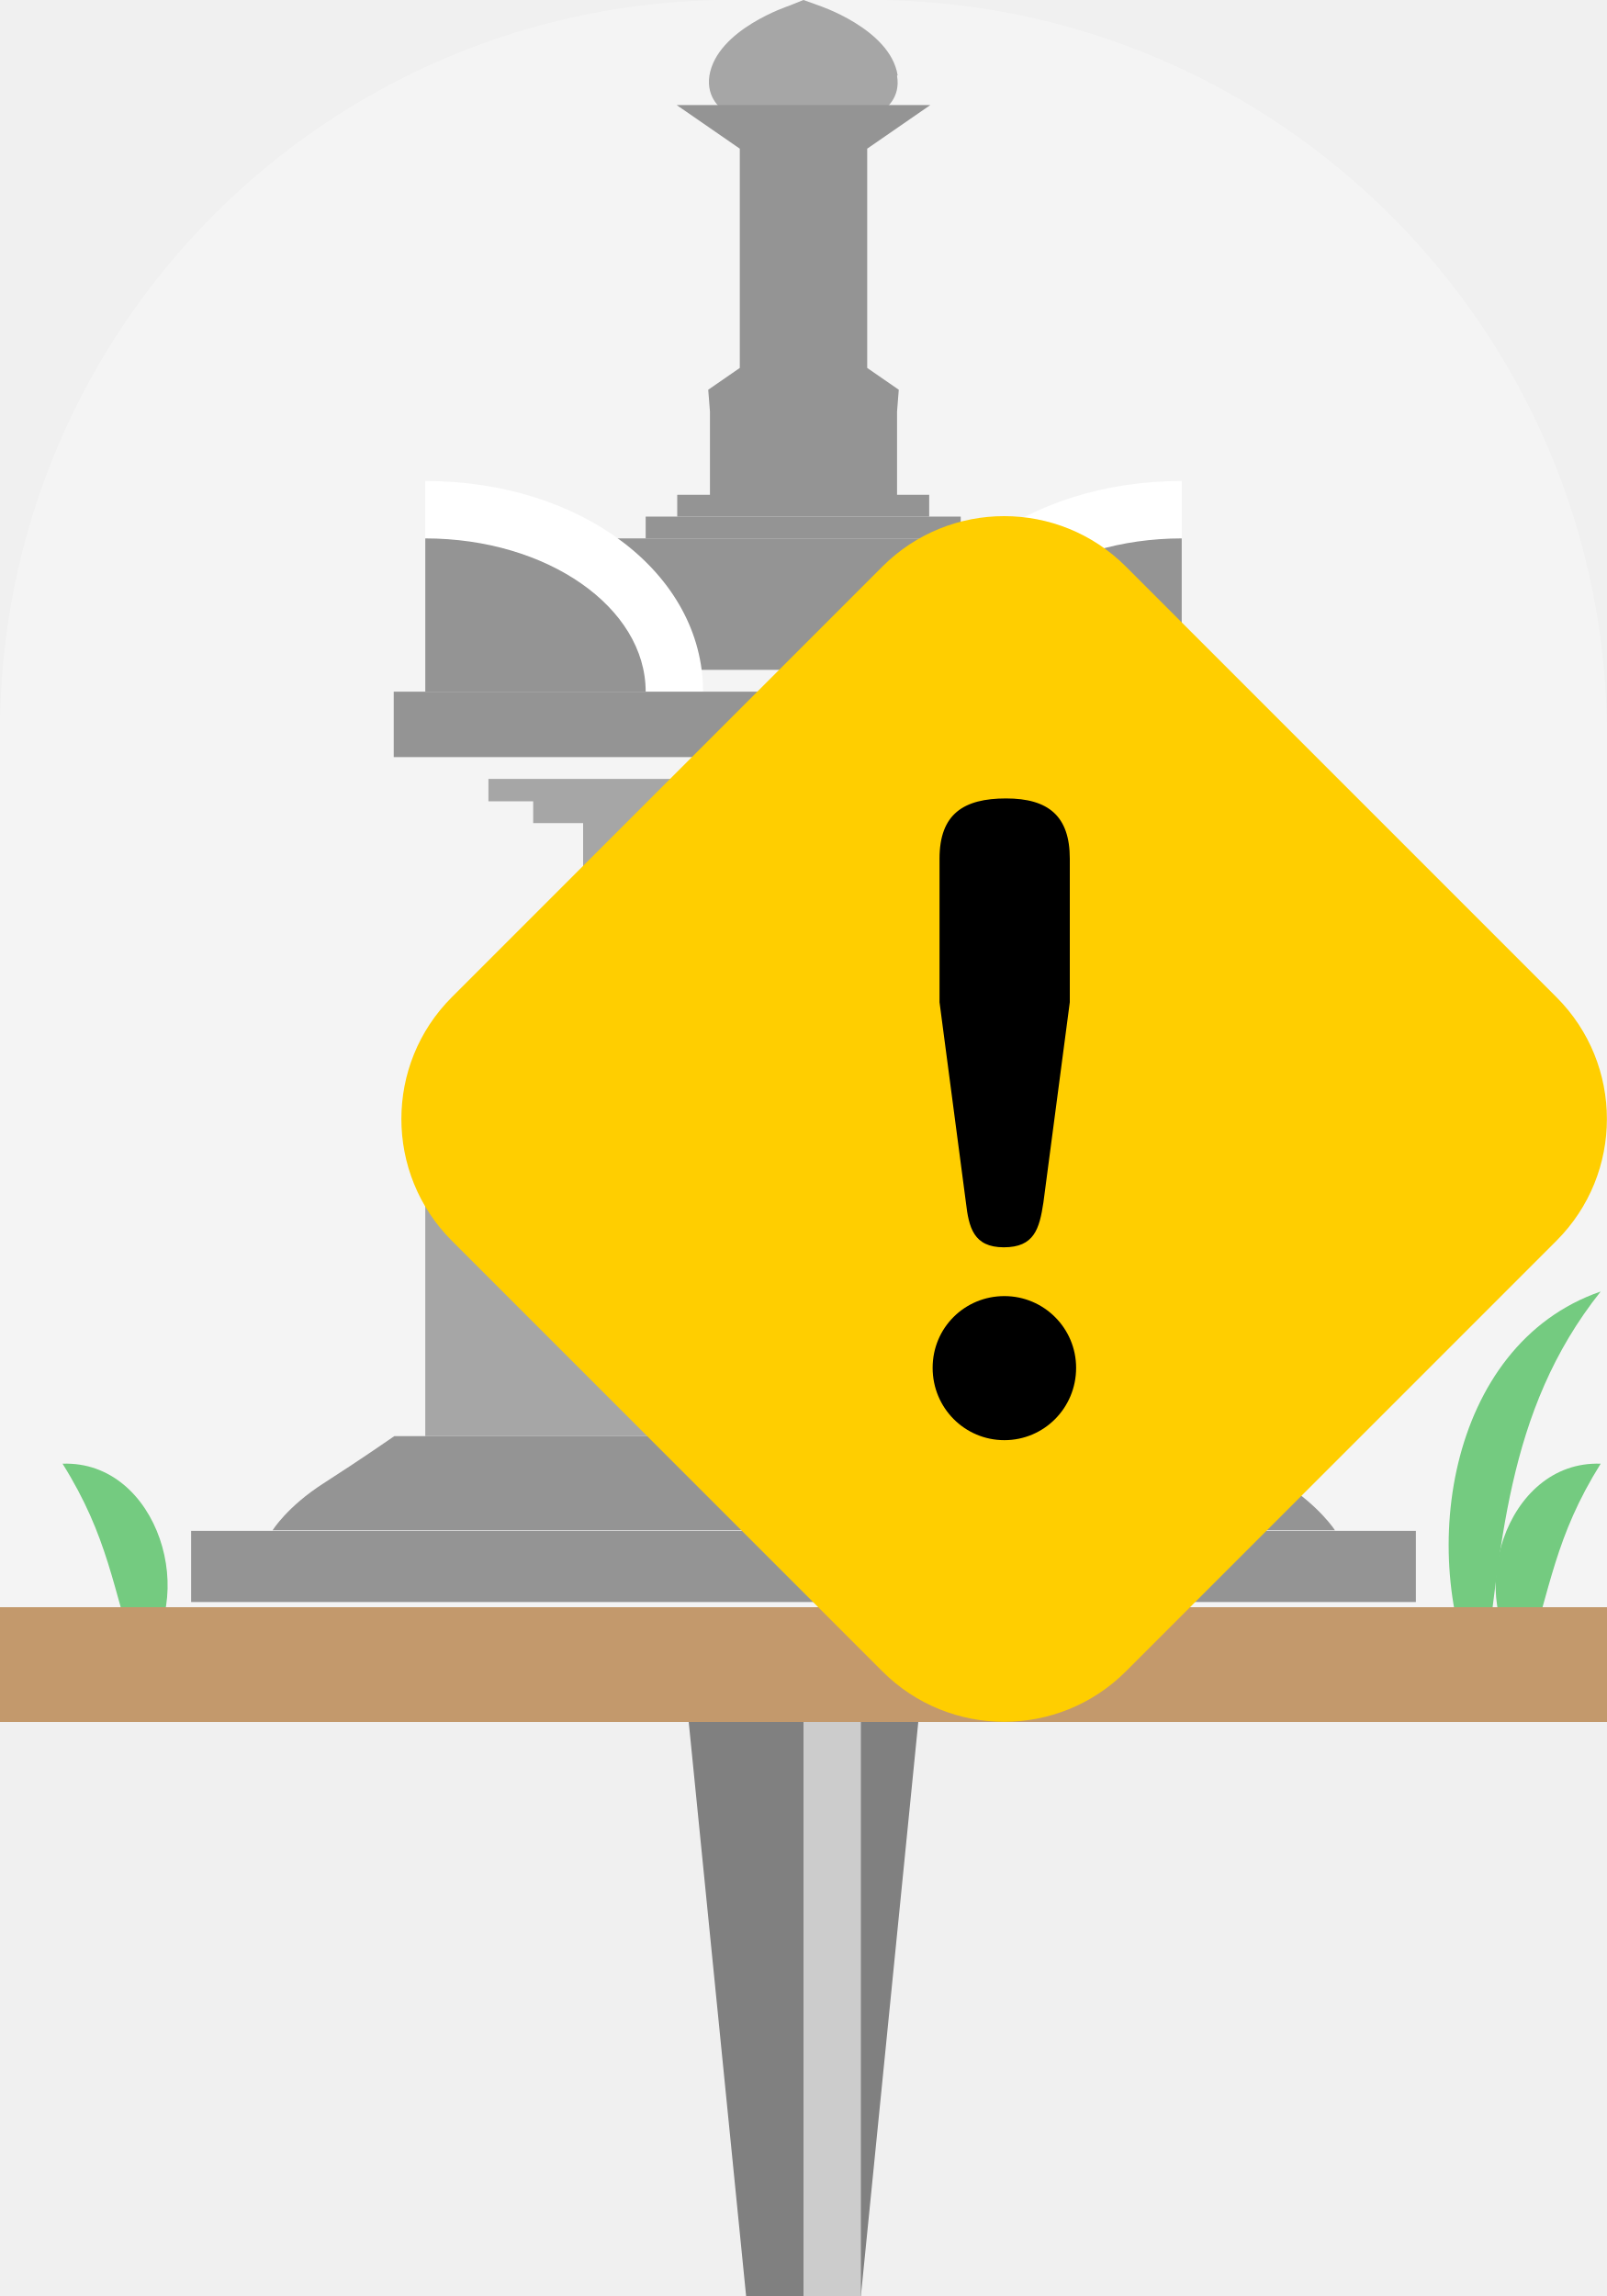
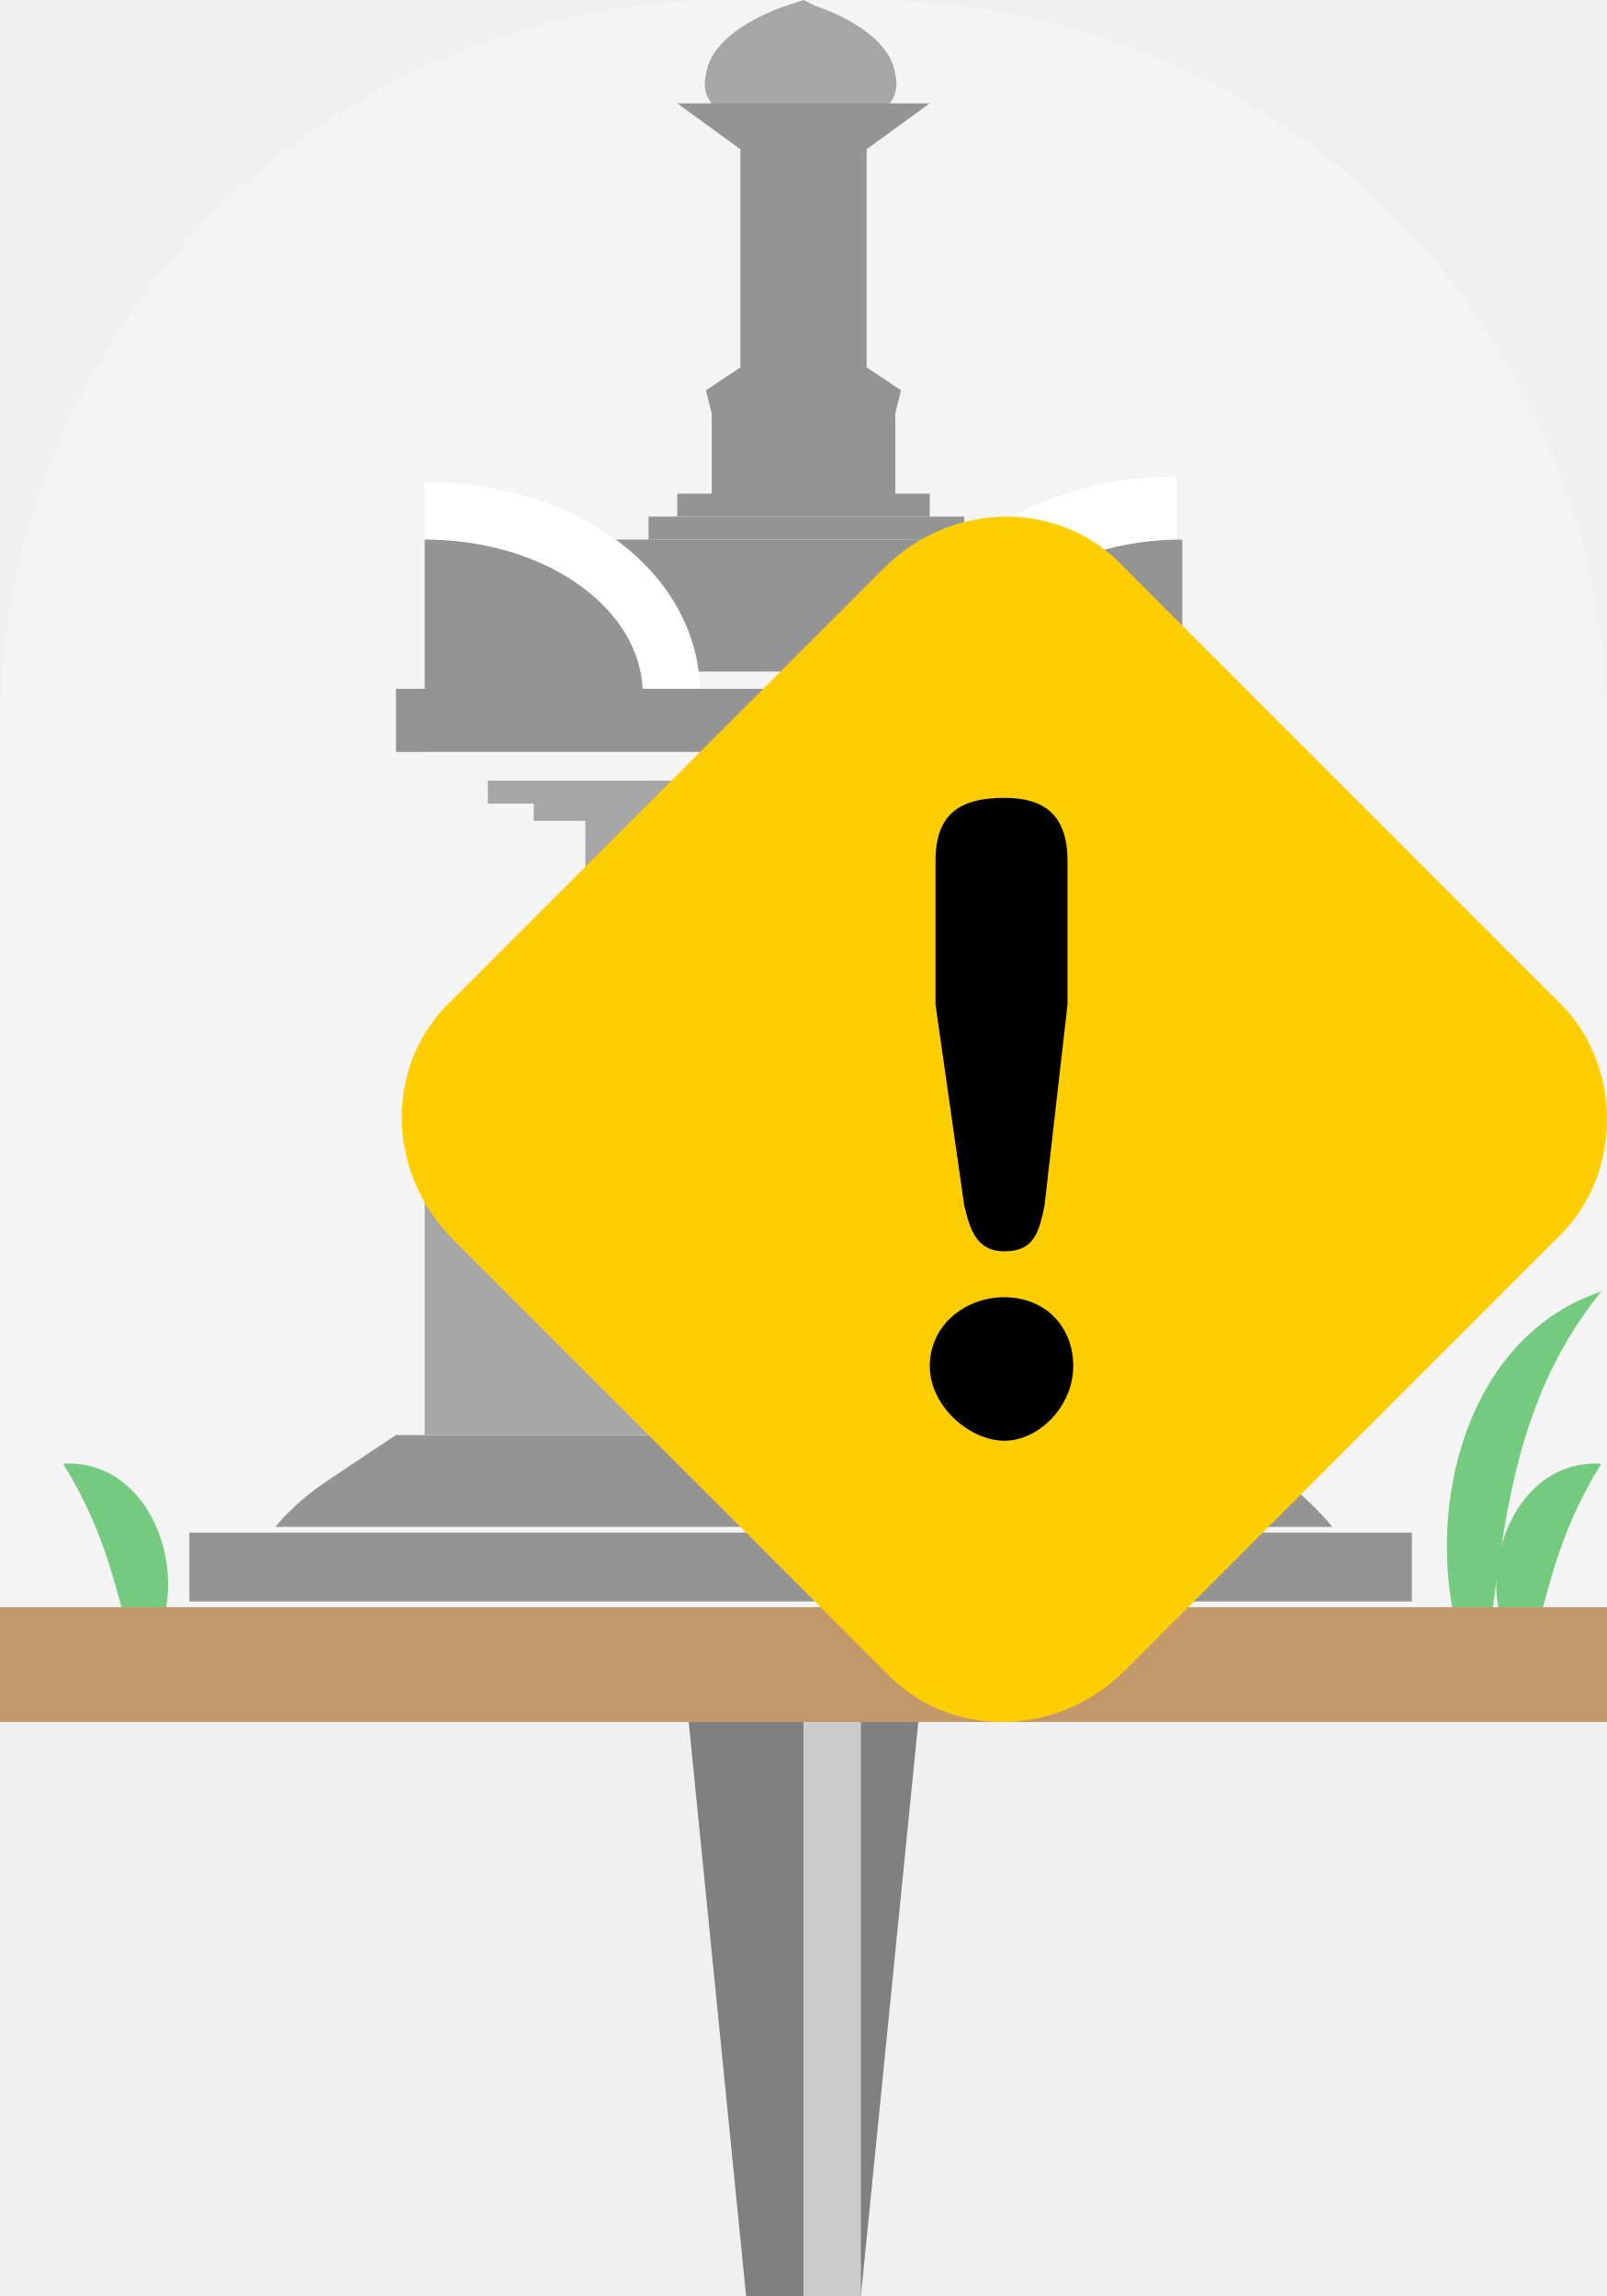
- <svg xmlns="http://www.w3.org/2000/svg" viewBox="0 0 28 40">
-   <defs>
-     <style>
-       .cls-1, .cls-2 {
-         fill: #fff;
-       }
- 
-       .cls-2 {
-         opacity: .3;
-       }
- 
-       .cls-3 {
-         fill: #39b54a;
-       }
- 
-       .cls-4 {
-         fill: gray;
-       }
- 
-       .cls-5 {
-         fill: #ffce00;
-       }
- 
-       .cls-6 {
-         fill: #a96e2d;
-       }
- 
-       .cls-7 {
-         fill: #ccc;
-       }
- 
-       .cls-8 {
-         fill: #666;
-       }
-     </style>
-   </defs>
-   <g id="_ピン" data-name="ピン">
+ <svg xmlns="http://www.w3.org/2000/svg" version="1.1" x="0px" y="0px" viewBox="0 0 28 40" style="enable-background:new 0 0 28 40;" xml:space="preserve">
+   <style type="text/css">
+ 	.st0{display:none;}
+ 	.st1{fill:#808080;}
+ 	.st2{fill:#CCCCCC;}
+ 	.st3{display:inline;fill:#808080;}
+ 	.st4{display:inline;fill:#CCCCCC;}
+ 	.st5{fill:#666666;}
+ 	.st6{fill:#FFFFFF;}
+ 	.st7{fill:#39B54A;}
+ 	.st8{fill:#A96E2D;}
+ 	.st9{fill:#1B1464;}
+ 	.st10{fill:#2E3192;}
+ 	.st11{opacity:0.3;fill:#FFFFFF;}
+ 	.st12{fill:#FFCE00;}
+ 	.st13{fill:#848484;}
+ 	.st14{fill:#797979;}
+ 	.st15{fill:#FF0000;}
+ 	.st16{fill:#F2F2F2;}
+ </style>
+   <g id="ガイド_00000162338702563158607440000009963323815856875396_" class="st0">
+ </g>
+   <g id="ピン">
    <g>
-       <polygon class="cls-4" points="15 40 13 40 12 30 16 30 15 40" />
-       <rect class="cls-7" x="14" y="30" width="1" height="10" />
+       <g>
+         <polygon class="st1" points="15,40 13,40 12,30 16,30    " />
+         <rect x="14" y="30" class="st2" width="1" height="10" />
+       </g>
+       <g class="st0">
+         <rect x="12" y="20" class="st3" width="4" height="10" />
+         <rect x="14" y="20" class="st4" width="1" height="10" />
+       </g>
    </g>
  </g>
-   <g id="_ノーマル" data-name="ノーマル">
-     <polygon id="_塔身" data-name="塔身" class="cls-4" points="18.62 14.34 18.62 13.96 19.49 13.96 19.49 13.57 8.51 13.57 8.51 13.96 9.29 13.96 9.29 14.34 10.16 14.34 10.16 19.68 9.61 19.68 9.61 20.06 8.78 20.06 8.78 20.44 19.22 20.44 19.22 20.06 18.39 20.06 18.39 19.68 17.84 19.68 17.84 14.34 18.62 14.34" />
-     <g id="_九輪下" data-name="九輪下">
-       <rect class="cls-8" x="11.8" y="8.62" width="4.39" height=".38" />
-       <rect class="cls-8" x="11.25" y="9" width="5.49" height=".38" />
-       <rect class="cls-8" x="10.71" y="9.38" width="6.59" height="2.29" />
+   <g id="ノーマル">
+     <polygon id="塔身" class="st1" points="18.6,14.3 18.6,14 19.5,14 19.5,13.6 8.5,13.6 8.5,14 9.3,14 9.3,14.3 10.2,14.3    10.2,19.7 9.6,19.7 9.6,20.1 8.8,20.1 8.8,20.4 19.2,20.4 19.2,20.1 18.4,20.1 18.4,19.7 17.8,19.7 17.8,14.3  " />
+     <g id="九輪下">
+       <rect x="11.8" y="8.6" class="st5" width="4.4" height="0.4" />
+       <rect x="11.3" y="9" class="st5" width="5.5" height="0.4" />
+       <rect x="10.7" y="9.4" class="st5" width="6.6" height="2.3" />
    </g>
-     <g id="_返花" data-name="返花">
-       <path class="cls-8" d="M22.36,25.84c-.64-.41-1.23-.82-1.23-.82H6.87s-.59,.41-1.23,.82c-.64,.41-.89,.82-.89,.82H23.26s-.26-.41-.89-.82Z" />
-       <rect class="cls-8" x="3.33" y="26.67" width="21.34" height="1.24" />
+     <g id="返花">
+       <path class="st5" d="M22.4,25.8c-0.6-0.4-1.2-0.8-1.2-0.8H14h0H6.9c0,0-0.6,0.4-1.2,0.8c-0.6,0.4-0.9,0.8-0.9,0.8H14h0h9.2    C23.3,26.7,23,26.3,22.4,25.8z" />
+       <g>
+         <rect x="3.3" y="26.7" class="st5" width="21.3" height="1.2" />
+       </g>
    </g>
-     <g id="_隅飾突起" data-name="隅飾突起">
+     <g id="隅飾突起">
      <g>
        <g>
-           <path class="cls-1" d="M15.75,13.05v-1c0-2.06,2.13-3.67,4.84-3.67h0v4.67h-4.84Z" />
-           <path class="cls-8" d="M20.59,9.38c-2.12,0-3.84,1.2-3.84,2.67h3.84v-2.67Z" />
+           <g>
+             <path class="st6" d="M15.7,13v-1c0-2.1,2.1-3.7,4.8-3.7l0,0V13H15.7z" />
+           </g>
+           <g>
+             <path class="st5" d="M20.6,9.4c-2.1,0-3.8,1.2-3.8,2.7h3.8V9.4z" />
+           </g>
        </g>
        <g>
-           <path class="cls-1" d="M7.41,13.05v-4.67h0c2.72,0,4.84,1.61,4.84,3.67v1H7.41Z" />
-           <path class="cls-8" d="M7.41,9.38c2.12,0,3.84,1.2,3.84,2.67h-3.84v-2.67Z" />
+           <g>
+             <path class="st6" d="M7.4,13V8.4l0,0c2.7,0,4.8,1.6,4.8,3.7v1H7.4z" />
+           </g>
+           <g>
+             <path class="st5" d="M7.4,9.4c2.1,0,3.8,1.2,3.8,2.7H7.4V9.4z" />
+           </g>
        </g>
      </g>
-       <rect class="cls-8" x="6.86" y="12.05" width="14.28" height="1.14" />
+       <g>
+         <rect x="6.9" y="12" class="st5" width="14.3" height="1.1" />
+       </g>
    </g>
-     <path id="_宝珠" data-name="宝珠" class="cls-4" d="M15.64,1.31c-.13-.81-1.39-1.22-1.39-1.22L14,0l-.25,.1s-1.26,.41-1.39,1.22c-.06,.4,.23,.59,.23,.59h2.81s.3-.19,.23-.59Z" />
-     <g id="_基礎" data-name="基礎">
-       <rect class="cls-4" x="7.41" y="20.82" width="13.18" height="4.2" />
+     <path id="宝珠" class="st1" d="M15.6,1.3c-0.1-0.8-1.4-1.2-1.4-1.2L14,0l-0.3,0.1c0,0-1.3,0.4-1.4,1.2c-0.1,0.4,0.2,0.6,0.2,0.6   H14h1.4C15.4,1.9,15.7,1.7,15.6,1.3z" />
+     <g id="基礎">
+       <rect x="7.4" y="20.8" class="st1" width="13.2" height="4.2" />
    </g>
-     <polygon id="_九輪" data-name="九輪" class="cls-8" points="15.11 2.59 16.21 1.83 14.02 1.83 13.98 1.83 11.79 1.83 12.89 2.59 12.89 6.41 12.34 6.79 12.37 7.17 12.37 8.69 13.98 8.69 14.02 8.69 15.63 8.69 15.63 7.17 15.66 6.79 15.11 6.41 15.11 2.59" />
-     <g id="_地面" data-name="地面">
-       <path id="_草" data-name="草" class="cls-3" d="M2.4,29c-.44-1.34-.51-2.22-1.31-3.5,1.67-.06,2.41,2.38,1.31,3.5h0Z" />
-       <path id="_草-2" data-name="草" class="cls-3" d="M26.58,29c-1.1-1.12-.36-3.56,1.31-3.5-.8,1.28-.87,2.16-1.31,3.5h0Z" />
-       <path id="_草-3" data-name="草" class="cls-3" d="M25.82,29.5c-1.16-2.29-.63-6.07,2.07-7-1.67,2.1-1.73,4.49-2.07,7h0Z" />
-       <rect id="_地面-2" data-name="地面" class="cls-6" y="28" width="28" height="2" />
+     <polygon id="九輪" class="st5" points="15.1,2.6 16.2,1.8 14,1.8 14,1.8 11.8,1.8 12.9,2.6 12.9,6.4 12.3,6.8 12.4,7.2 12.4,8.7    14,8.7 14,8.7 15.6,8.7 15.6,7.2 15.7,6.8 15.1,6.4  " />
+     <g id="地面_00000097484892357282429260000006276544983522626711_">
+       <path id="草_00000050658507514173148250000014360179358624052912_" class="st7" d="M2.4,29c-0.4-1.3-0.5-2.2-1.3-3.5    C2.8,25.4,3.5,27.9,2.4,29L2.4,29z" />
+       <path id="草_00000179627912085844586860000016558588140227868062_" class="st7" d="M26.6,29c-1.1-1.1-0.4-3.6,1.3-3.5    C27.1,26.8,27,27.7,26.6,29L26.6,29z" />
+       <path id="草_00000151529837931384215080000007510860043949423779_" class="st7" d="M25.8,29.5c-1.2-2.3-0.6-6.1,2.1-7    C26.2,24.6,26.2,27,25.8,29.5L25.8,29.5z" />
+       <rect id="地面_00000075856115104007067790000004283249619424615089_" y="28" class="st8" width="28" height="2" />
    </g>
  </g>
-   <g id="_要調査" data-name="要調査">
-     <path id="_白ベール" data-name="白ベール" class="cls-2" d="M12.75,0h2.41c7.09,0,12.84,5.75,12.84,12.84V30H0V12.75C0,5.71,5.71,0,12.75,0Z" />
+   <g id="要調査">
+     <path id="白ベール" class="st11" d="M28,30H0V12.7C0,5.7,5.7,0,12.7,0h2.4C22.3,0,28,5.7,28,12.8V30z" />
    <g>
-       <rect class="cls-5" x="9.19" y="11.19" width="16.61" height="16.61" rx="3" ry="3" transform="translate(-8.66 18.08) rotate(-45)" />
-       <path d="M18.75,23.83c0,.7-.56,1.26-1.25,1.26s-1.25-.56-1.25-1.26,.56-1.25,1.25-1.25,1.25,.56,1.25,1.25Zm-.57-2.88c-.07,.46-.16,.78-.69,.78s-.61-.35-.66-.78l-.46-3.49v-2.5c0-.78,.42-1.05,1.16-1.05s1.11,.31,1.11,1.05v2.5l-.46,3.49Z" />
+       <path class="st12" d="M27.1,21.6l-7.5,7.5c-1.2,1.2-3.1,1.2-4.2,0l-7.5-7.5c-1.2-1.2-1.2-3.1,0-4.2l7.5-7.5c1.2-1.2,3.1-1.2,4.2,0    l7.5,7.5C28.3,18.5,28.3,20.5,27.1,21.6z" />
+       <g>
+         <path d="M18.7,23.8c0,0.7-0.6,1.3-1.2,1.3s-1.3-0.6-1.3-1.3c0-0.7,0.6-1.2,1.3-1.2S18.7,23.1,18.7,23.8z M18.2,21     c-0.1,0.5-0.2,0.8-0.7,0.8c-0.5,0-0.6-0.4-0.7-0.8l-0.5-3.5V15c0-0.8,0.4-1.1,1.2-1.1c0.7,0,1.1,0.3,1.1,1.1v2.5L18.2,21z" />
+       </g>
    </g>
  </g>
</svg>
